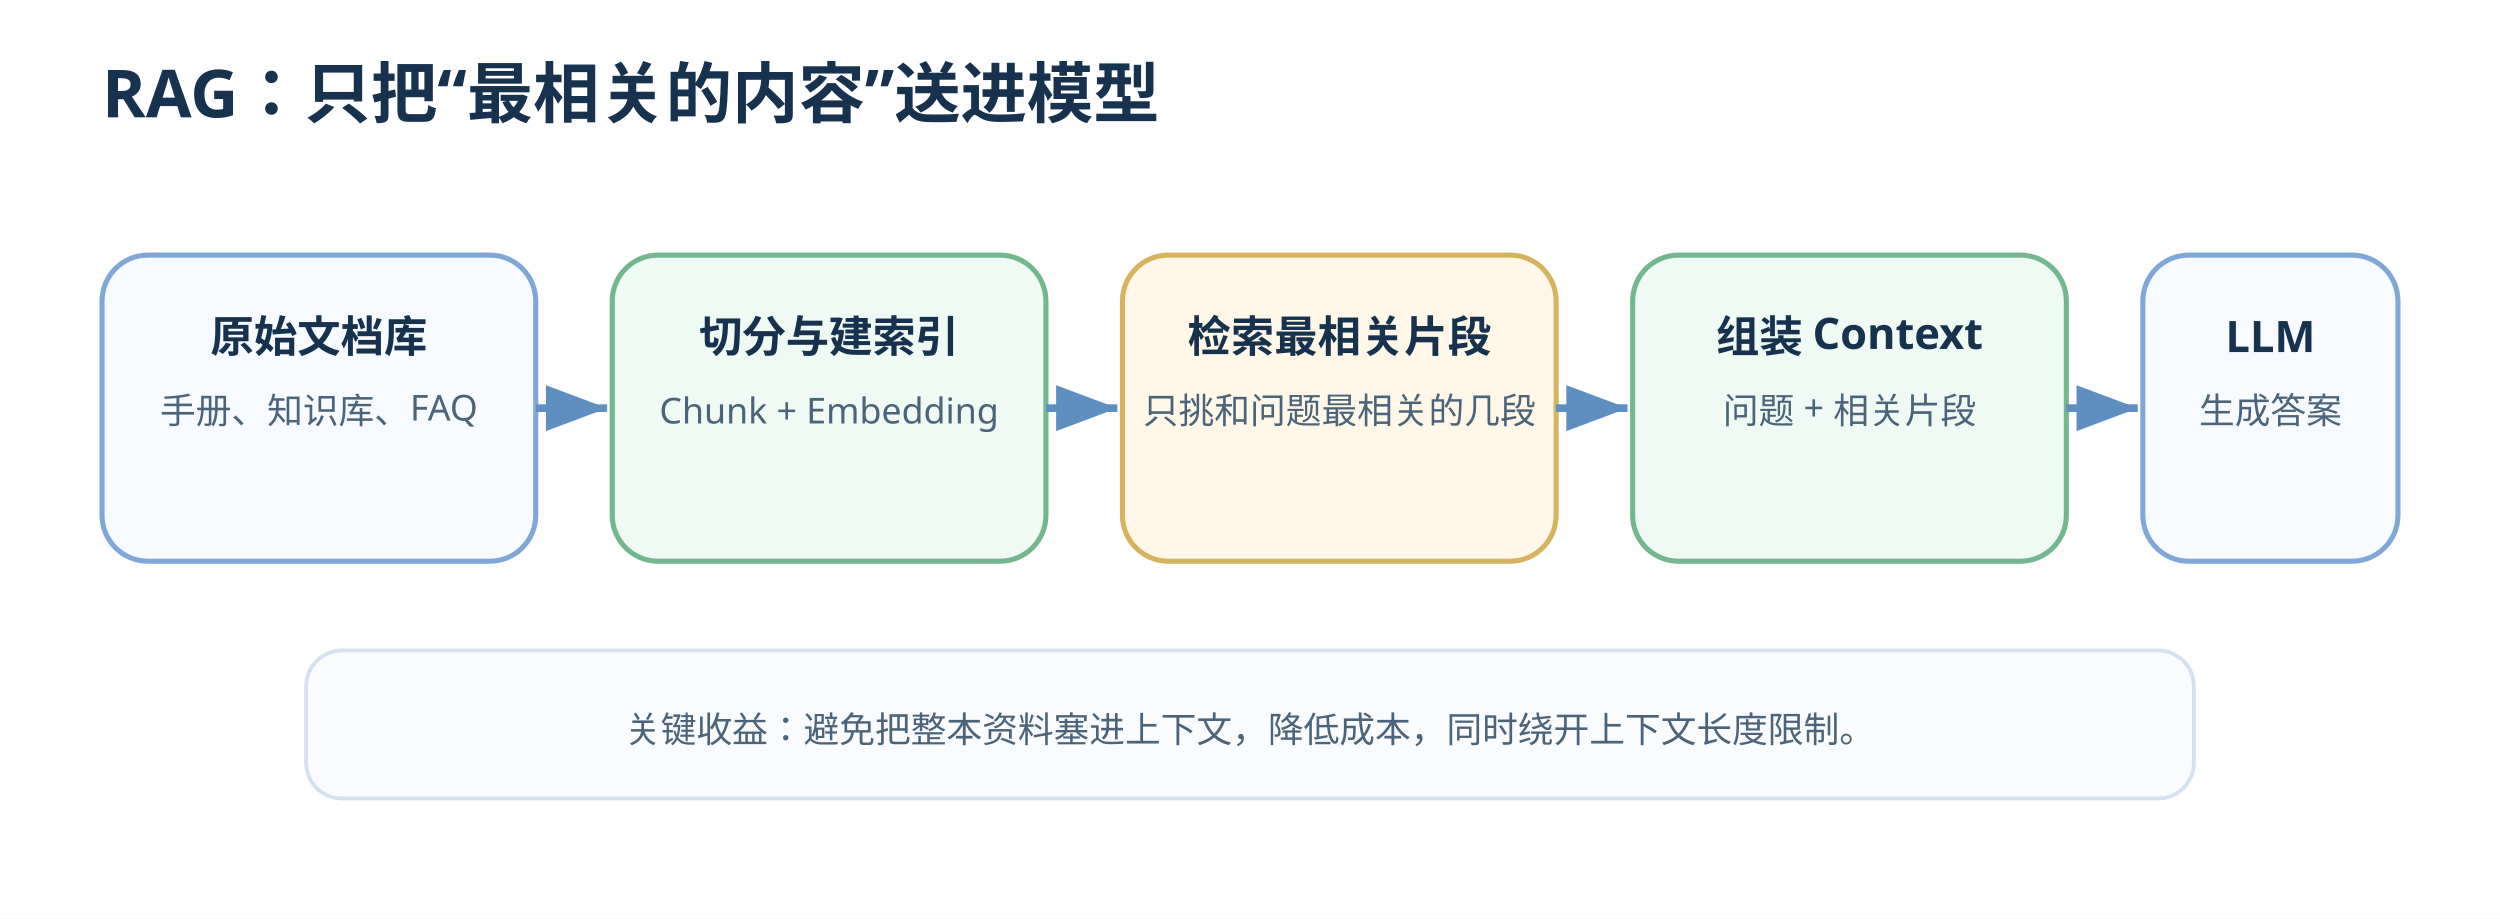
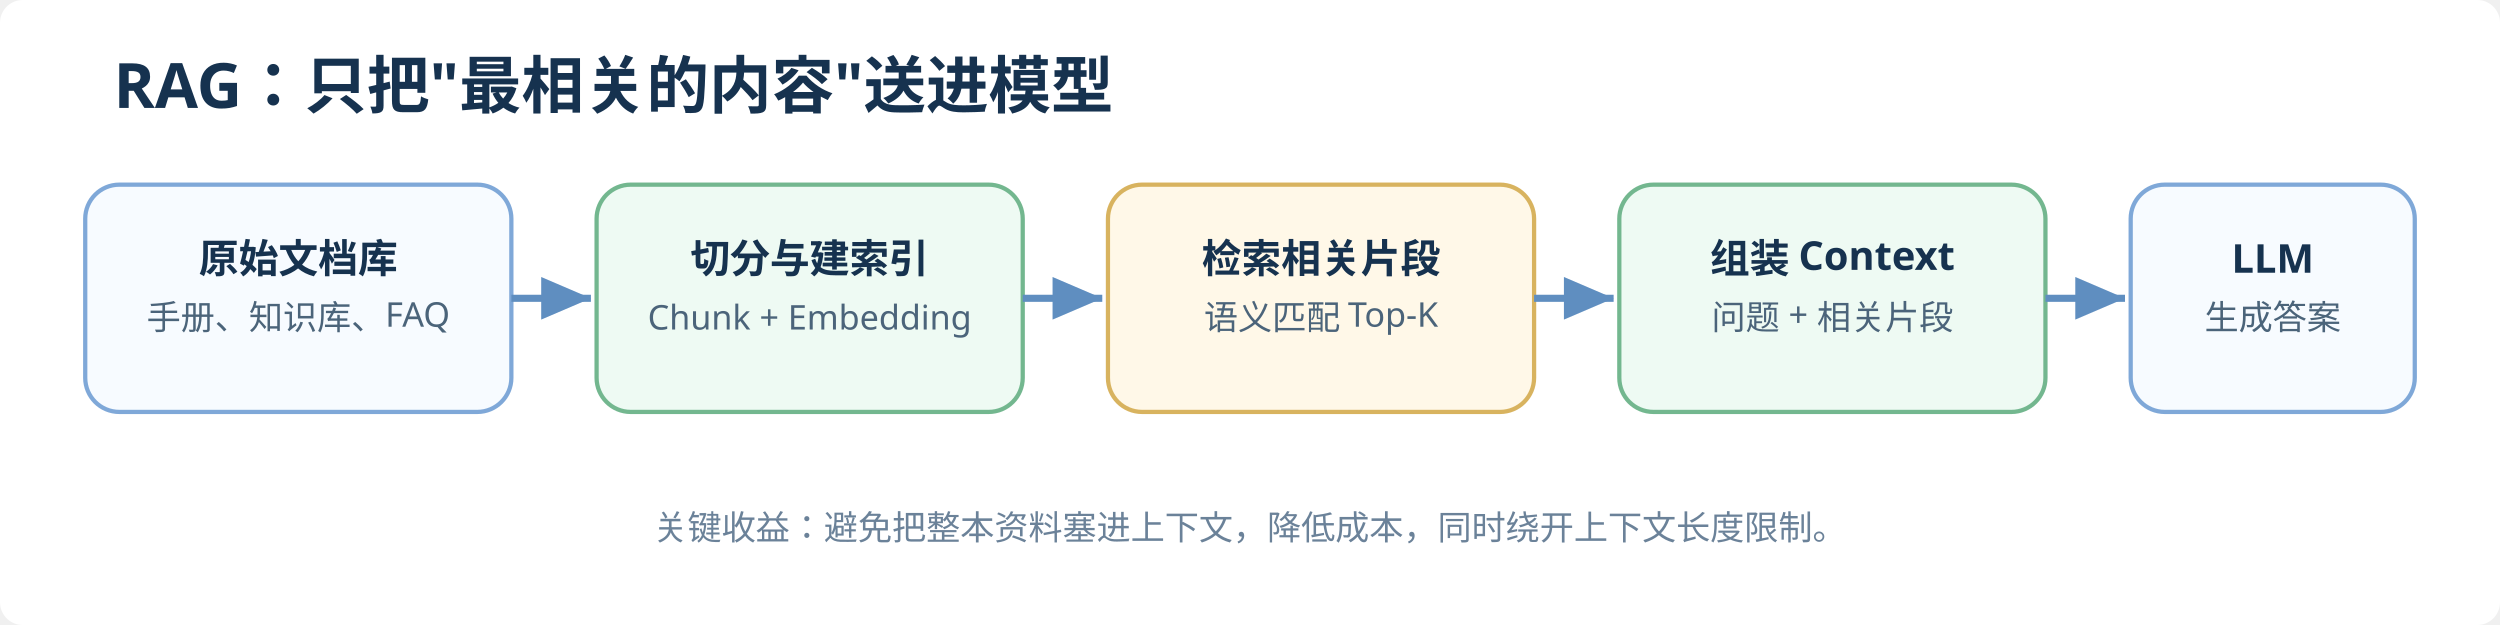
- <svg xmlns="http://www.w3.org/2000/svg" width="980" height="360" viewBox="0 0 980 360">
+ <svg xmlns="http://www.w3.org/2000/svg" width="880" height="220" viewBox="0 0 880 220">
  <defs>
    <style>
-       .title { font: 700 26px 'PingFang SC', 'Microsoft YaHei', sans-serif; fill: #16324f; }
-       .label { font: 600 17px 'PingFang SC', 'Microsoft YaHei', sans-serif; fill: #16324f; }
-       .sub { font: 500 14px 'PingFang SC', 'Microsoft YaHei', sans-serif; fill: #4b647a; }
-       .box1 { fill: #f7fbff; stroke: #7fa8d8; stroke-width: 2; rx: 18; }
-       .box2 { fill: #eefaf3; stroke: #73b78f; stroke-width: 2; rx: 18; }
-       .box3 { fill: #fff8e8; stroke: #d8b35f; stroke-width: 2; rx: 18; }
-       .arrow { stroke: #5f8ec0; stroke-width: 3; fill: none; marker-end: url(#arrow); }
+       .title { font: 700 22px 'PingFang SC', 'Microsoft YaHei', sans-serif; fill: #16324f; }
+       .label { font: 600 14px 'PingFang SC', 'Microsoft YaHei', sans-serif; fill: #16324f; }
+       .sub { font: 500 12px 'PingFang SC', 'Microsoft YaHei', sans-serif; fill: #4b647a; }
+       .note { font: 500 12px 'PingFang SC', 'Microsoft YaHei', sans-serif; fill: #6b8299; }
+       .box1 { fill: #f7fbff; stroke: #7fa8d8; stroke-width: 1.5; rx: 12; }
+       .box2 { fill: #eefaf3; stroke: #73b78f; stroke-width: 1.5; rx: 12; }
+       .box3 { fill: #fff8e8; stroke: #d8b35f; stroke-width: 1.5; rx: 12; }
+       .arrow { stroke: #5f8ec0; stroke-width: 2.5; fill: none; marker-end: url(#arr); }
    </style>
-     <marker id="arrow" markerWidth="10" markerHeight="10" refX="8" refY="3" orient="auto">
-       <path d="M0,0 L8,3 L0,6 Z" fill="#5f8ec0" />
+     <marker id="arr" markerWidth="8" markerHeight="8" refX="7" refY="3" orient="auto">
+       <path d="M0,0 L7,3 L0,6 Z" fill="#5f8ec0" />
    </marker>
  </defs>
-   <rect width="980" height="360" fill="#ffffff" />
-   <text x="40" y="46" class="title">RAG：只把“最相关的内容”送进模型</text>
-   <rect x="40" y="100" width="170" height="120" class="box1" />
-   <text x="125" y="138" text-anchor="middle" class="label">原始文档库</text>
-   <text x="125" y="166" text-anchor="middle" class="sub">手册、知识库、FAQ</text>
-   <rect x="240" y="100" width="170" height="120" class="box2" />
-   <text x="325" y="138" text-anchor="middle" class="label">切分与建索引</text>
-   <text x="325" y="166" text-anchor="middle" class="sub">Chunk + Embedding</text>
-   <rect x="440" y="100" width="170" height="120" class="box3" />
-   <text x="525" y="138" text-anchor="middle" class="label">检索最相关片段</text>
-   <text x="525" y="166" text-anchor="middle" class="sub">只挑和问题最相关的几段</text>
-   <rect x="640" y="100" width="170" height="120" class="box2" />
-   <text x="725" y="138" text-anchor="middle" class="label">组装 Context</text>
-   <text x="725" y="166" text-anchor="middle" class="sub">问题 + 相关片段</text>
-   <rect x="840" y="100" width="100" height="120" class="box1" />
-   <text x="890" y="138" text-anchor="middle" class="label">LLM</text>
-   <text x="890" y="166" text-anchor="middle" class="sub">生成答案</text>
-   <path d="M210 160 H238" class="arrow" />
-   <path d="M410 160 H438" class="arrow" />
-   <path d="M610 160 H638" class="arrow" />
-   <path d="M810 160 H838" class="arrow" />
-   <rect x="120" y="255" width="740" height="58" fill="#f9fbfd" stroke="#d5e1ee" stroke-width="1.5" rx="14" />
-   <text x="490" y="291" text-anchor="middle" class="sub">关键收益：避免把整本资料塞进上下文，降低成本，同时绕开上下文长度限制。</text>
+   <rect width="880" height="220" fill="#ffffff" rx="8" />
+   <text x="40" y="38" class="title">RAG：只把"最相关的内容"送进模型</text>
+   <rect x="30" y="65" width="150" height="80" class="box1" />
+   <text x="105" y="96" text-anchor="middle" class="label">原始文档库</text>
+   <text x="105" y="116" text-anchor="middle" class="sub">手册、知识库、FAQ</text>
+   <rect x="210" y="65" width="150" height="80" class="box2" />
+   <text x="285" y="96" text-anchor="middle" class="label">切分与建索引</text>
+   <text x="285" y="116" text-anchor="middle" class="sub">Chunk + Embedding</text>
+   <rect x="390" y="65" width="150" height="80" class="box3" />
+   <text x="465" y="96" text-anchor="middle" class="label">检索相关片段</text>
+   <text x="465" y="116" text-anchor="middle" class="sub">语义匹配 Top-K</text>
+   <rect x="570" y="65" width="150" height="80" class="box2" />
+   <text x="645" y="96" text-anchor="middle" class="label">组装 Context</text>
+   <text x="645" y="116" text-anchor="middle" class="sub">问题 + 相关片段</text>
+   <rect x="750" y="65" width="100" height="80" class="box1" />
+   <text x="800" y="96" text-anchor="middle" class="label">LLM</text>
+   <text x="800" y="116" text-anchor="middle" class="sub">生成答案</text>
+   <path d="M180 105 H208" class="arrow" />
+   <path d="M360 105 H388" class="arrow" />
+   <path d="M540 105 H568" class="arrow" />
+   <path d="M720 105 H748" class="arrow" />
+   <text x="440" y="190" text-anchor="middle" class="note">关键收益：避免把整本资料塞进上下文，降低成本，同时绕开上下文长度限制。</text>
</svg>
